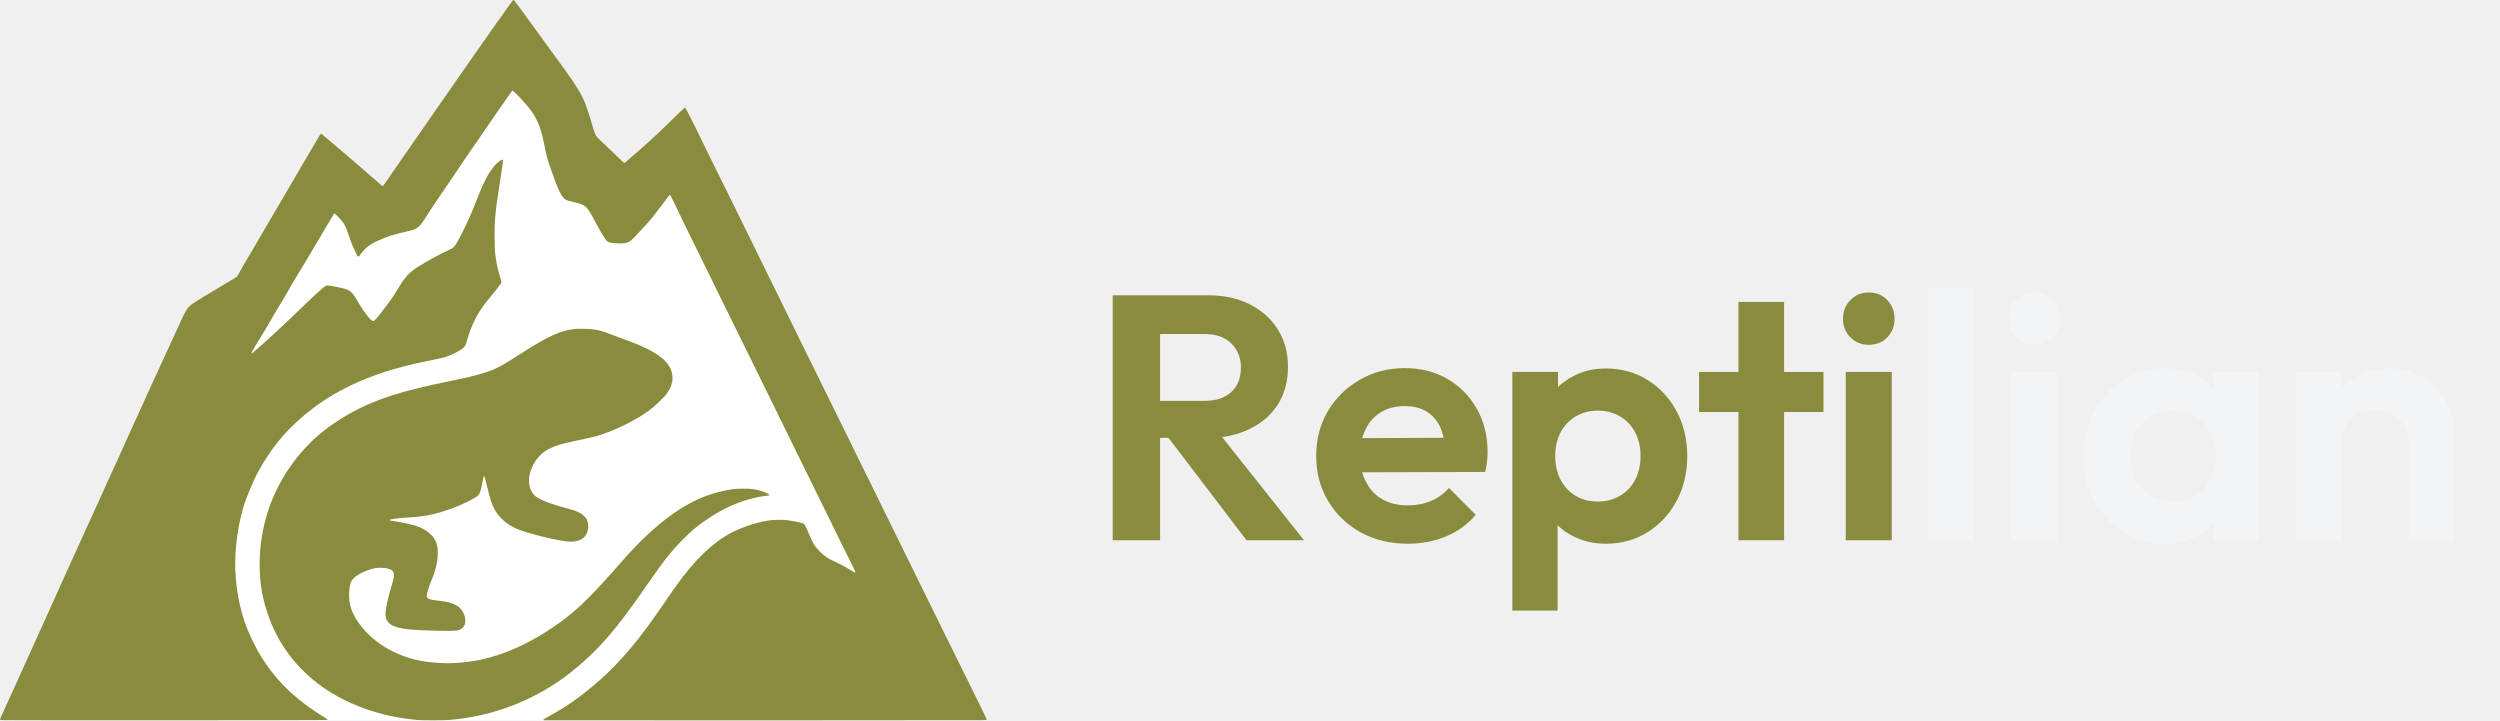
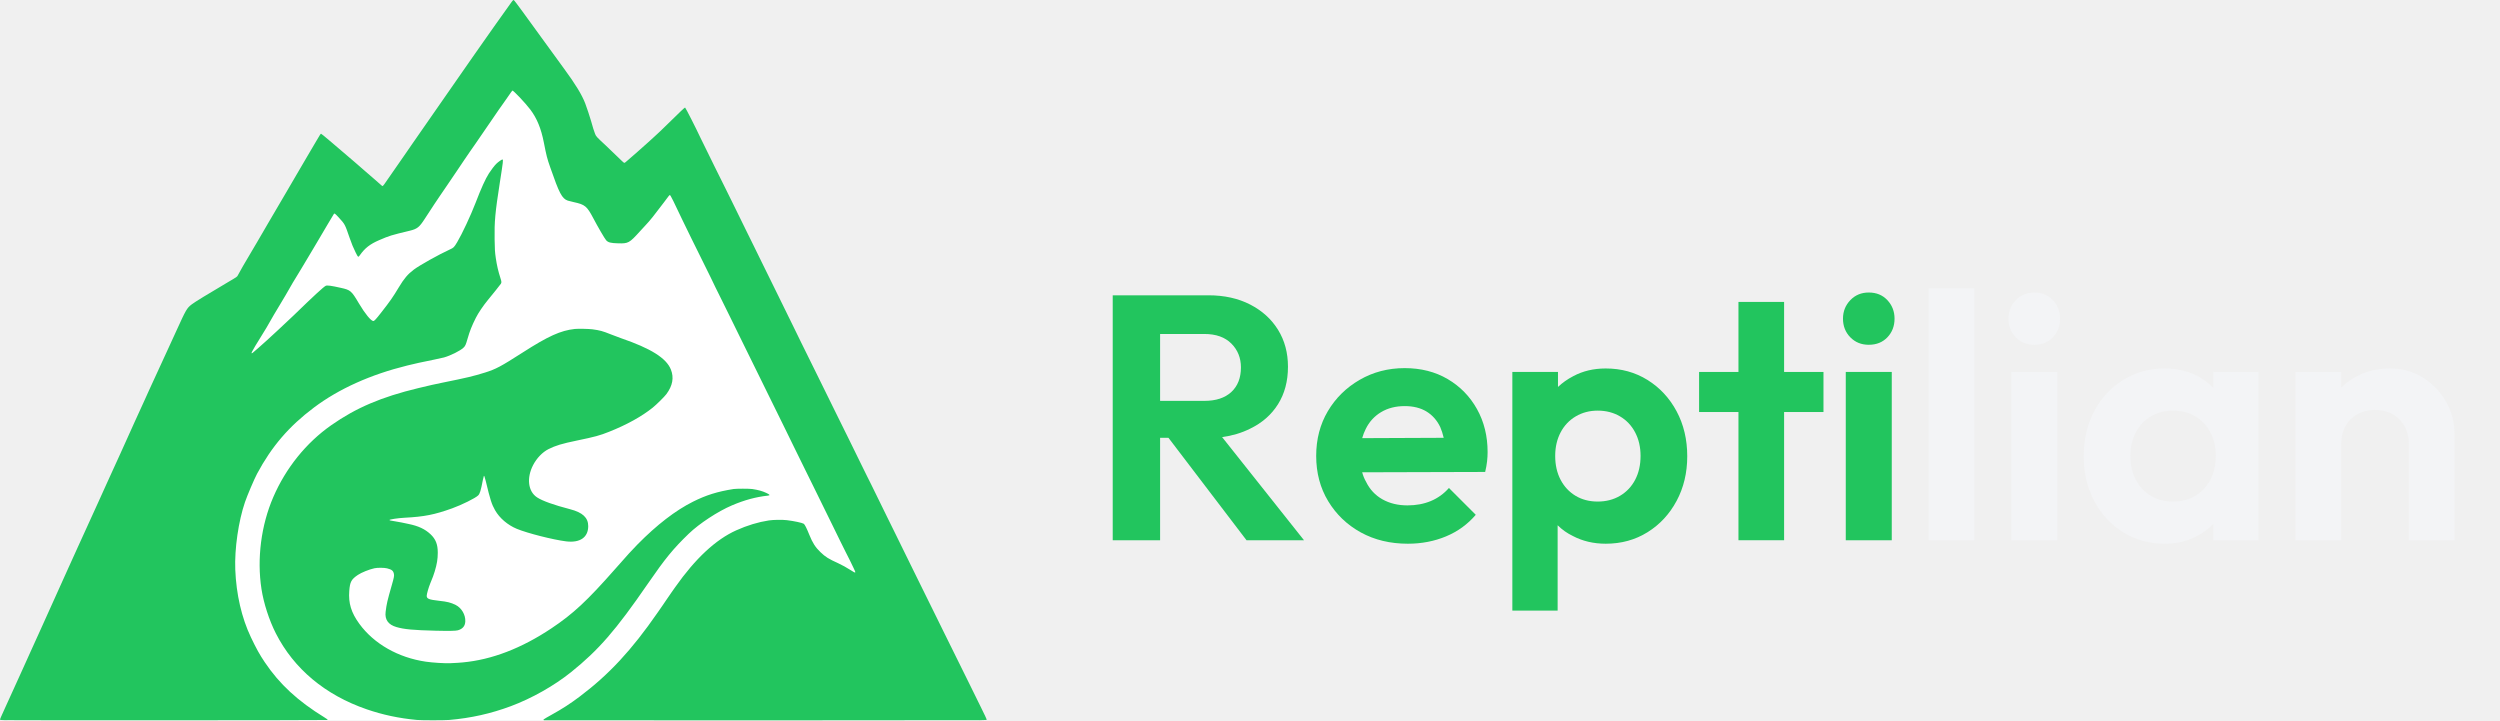
<svg xmlns="http://www.w3.org/2000/svg" viewBox="263 234 10116 2915">
  <g transform="translate(0 3776) scale(.1 -.1)">
    <path fill="#fff" d="M23389 35337 c-159 -221 -542 -758 -696 -977 -110 -157 -267 -379 -348 -495 -82 -115 -207 -294 -279 -397 -72 -103 -209 -299 -305 -435 -312 -444 -930 -1331 -1564 -2248 -350 -505 -557 -804 -796 -1145 -63 -91 -228 -329 -366 -530 -139 -201 -292 -421 -340 -490 -49 -69 -141 -201 -205 -295 -277 -407 -345 -495 -384 -495 -9 0 -56 37 -104 83 -48 46 -166 151 -262 232 -96 82 -283 244 -415 360 -132 116 -280 244 -330 285 -49 42 -153 129 -230 195 -78 66 -244 208 -370 315 -126 107 -277 237 -335 289 -58 51 -150 130 -205 175 -55 44 -128 104 -163 134 l-64 53 -157 -268 c-87 -147 -265 -450 -396 -673 -131 -223 -269 -457 -305 -520 -238 -410 -436 -747 -520 -890 -259 -439 -383 -649 -695 -1185 -186 -319 -394 -677 -463 -795 -68 -118 -177 -303 -242 -410 -228 -379 -458 -778 -530 -919 -49 -96 -100 -134 -495 -366 -789 -465 -1314 -787 -1434 -879 -114 -88 -174 -173 -276 -391 -29 -60 -74 -155 -100 -210 -26 -55 -113 -246 -195 -425 -81 -179 -191 -419 -245 -535 -53 -115 -230 -500 -393 -855 -298 -652 -385 -842 -462 -1005 -23 -49 -106 -234 -185 -410 -162 -361 -208 -462 -395 -865 -118 -255 -239 -522 -575 -1275 -56 -126 -184 -405 -283 -620 -99 -214 -225 -491 -280 -615 -55 -124 -196 -434 -312 -690 -117 -256 -257 -564 -312 -685 -236 -518 -465 -1021 -533 -1170 -111 -242 -267 -587 -365 -805 -91 -203 -123 -274 -388 -860 -147 -327 -307 -682 -737 -1635 -211 -468 -393 -869 -440 -970 -20 -44 -92 -204 -160 -355 -68 -151 -142 -315 -165 -365 -43 -93 -159 -348 -320 -705 -86 -192 -143 -316 -325 -715 -41 -88 -114 -249 -163 -357 l-90 -198 119 0 119 0 0 -30 0 -30 19660 0 19660 0 0 30 0 30 123 0 124 0 -319 641 c-175 353 -318 644 -318 646 0 5 -659 1340 -1096 2220 -156 314 -284 573 -284 576 0 2 -173 353 -384 778 -211 426 -395 799 -409 829 -26 57 -270 552 -639 1300 -119 240 -226 458 -238 485 -13 28 -164 336 -338 685 -333 673 -556 1127 -637 1300 -28 58 -108 219 -179 358 -70 140 -190 383 -266 540 -75 158 -274 564 -442 902 -168 338 -433 874 -588 1190 -155 316 -452 919 -660 1340 -207 421 -526 1067 -709 1436 -182 370 -331 675 -331 678 0 3 -98 203 -218 443 -120 241 -276 560 -347 708 -71 149 -239 491 -374 760 -136 270 -282 567 -325 660 -43 94 -190 393 -326 665 -136 272 -271 547 -301 610 -29 63 -159 327 -287 585 -129 259 -282 569 -339 690 -57 121 -193 396 -302 610 -109 215 -244 487 -301 605 -56 118 -211 433 -344 700 -133 267 -264 532 -290 590 -27 58 -165 340 -308 628 l-260 523 -136 -130 c-76 -71 -300 -289 -500 -484 -440 -432 -1066 -1005 -1587 -1452 -198 -170 -204 -175 -227 -175 -14 0 -110 88 -282 258 -144 141 -356 345 -471 452 -116 107 -264 249 -331 315 l-121 120 -41 105 c-40 106 -89 264 -157 510 -39 140 -180 566 -235 707 -134 348 -398 782 -848 1393 -238 324 -430 588 -949 1305 -468 648 -593 820 -748 1029 -66 90 -158 215 -205 279 -47 64 -87 116 -90 116 -3 0 -12 -10 -21 -22z" />
-     <path fill="#888c3c" d="M23337 35348 c-99 -135 -502 -701 -704 -988 -110 -157 -267 -379 -348 -495 -82 -115 -207 -294 -279 -397 -72 -103 -209 -299 -305 -435 -312 -444 -930 -1331 -1564 -2248 -350 -505 -557 -804 -796 -1145 -63 -91 -228 -329 -366 -530 -139 -201 -292 -421 -340 -490 -49 -69 -141 -201 -205 -295 -257 -378 -300 -435 -324 -435 -7 0 -51 35 -97 79 -46 43 -183 163 -304 266 -121 103 -256 220 -300 259 -200 178 -313 276 -410 357 -168 139 -870 740 -939 802 -31 29 -151 129 -329 276 -54 45 -102 81 -107 81 -16 0 -53 -59 -235 -370 -98 -168 -275 -469 -394 -670 -118 -201 -245 -417 -281 -480 -216 -372 -435 -746 -520 -890 -259 -439 -383 -649 -695 -1185 -186 -319 -394 -677 -463 -795 -68 -118 -177 -303 -242 -410 -230 -383 -461 -784 -530 -919 -37 -74 -15 -59 -435 -306 -796 -469 -1314 -787 -1434 -879 -201 -155 -228 -202 -631 -1086 -81 -179 -191 -419 -245 -535 -53 -115 -230 -500 -393 -855 -298 -652 -385 -842 -462 -1005 -23 -49 -106 -234 -185 -410 -162 -361 -208 -462 -395 -865 -118 -255 -239 -522 -575 -1275 -56 -126 -184 -405 -283 -620 -99 -214 -225 -491 -280 -615 -55 -124 -196 -434 -312 -690 -117 -256 -257 -564 -312 -685 -236 -518 -465 -1021 -533 -1170 -111 -242 -267 -587 -365 -805 -91 -203 -123 -274 -388 -860 -147 -327 -307 -682 -737 -1635 -211 -468 -393 -869 -440 -970 -20 -44 -92 -204 -160 -355 -68 -151 -142 -315 -165 -365 -43 -93 -159 -348 -320 -705 -86 -192 -136 -301 -330 -725 -212 -465 -252 -555 -248 -572 3 -17 20 -18 213 -23 441 -12 13024 -5 13035 6 16 16 -1 30 -117 102 -1086 667 -1822 1347 -2421 2238 -205 304 -341 550 -560 1009 -374 787 -592 1732 -632 2739 -33 838 129 1958 394 2732 93 271 375 933 488 1144 592 1106 1293 1922 2303 2680 1010 758 2288 1333 3775 1700 342 84 525 124 1100 241 162 32 336 71 385 85 266 75 652 267 785 391 78 72 97 114 174 383 84 294 170 510 332 832 97 194 302 496 488 721 180 216 503 621 525 657 29 49 27 83 -18 223 -92 285 -146 519 -190 822 -34 232 -41 342 -47 750 -12 715 22 1085 211 2295 135 864 142 924 109 937 -22 8 -175 -98 -254 -177 -72 -71 -204 -243 -295 -385 -140 -216 -315 -603 -540 -1190 -195 -508 -550 -1268 -744 -1591 -128 -213 -142 -228 -297 -298 -442 -202 -1224 -639 -1457 -814 -248 -187 -394 -359 -612 -722 -238 -397 -347 -554 -714 -1022 -206 -264 -275 -338 -314 -338 -94 0 -338 299 -582 710 -306 517 -339 545 -735 633 -390 88 -556 110 -610 82 -95 -49 -479 -403 -1290 -1190 -139 -135 -291 -278 -580 -545 -74 -69 -137 -127 -140 -130 -12 -12 -274 -253 -375 -345 -161 -147 -506 -451 -559 -492 -122 -95 -66 17 332 657 191 307 259 421 367 615 93 166 180 315 377 640 181 301 328 549 403 685 84 151 172 299 301 507 63 100 153 248 200 330 150 256 271 460 429 718 84 138 200 333 258 435 58 102 216 370 351 595 135 226 250 418 256 428 22 37 48 17 190 -136 261 -286 254 -272 445 -827 87 -251 152 -408 245 -595 102 -203 105 -206 171 -113 201 287 409 450 780 610 426 183 465 195 1244 383 294 71 383 141 595 469 280 432 566 864 614 930 29 39 160 231 291 426 131 195 311 461 400 590 89 129 227 334 306 455 80 121 183 272 229 335 47 63 146 205 220 315 150 221 284 416 645 940 133 193 270 393 305 445 35 52 107 153 159 224 53 71 157 220 231 330 74 110 143 205 152 210 33 20 527 -502 729 -770 266 -353 434 -763 545 -1329 106 -541 132 -645 258 -1005 367 -1058 477 -1266 711 -1348 33 -12 144 -40 247 -62 450 -98 528 -163 785 -650 186 -354 462 -827 519 -890 83 -92 184 -118 484 -126 415 -12 455 11 885 486 76 85 182 200 235 255 172 181 342 393 733 913 81 108 165 221 188 250 25 34 46 52 57 50 24 -5 177 -312 509 -1018 63 -135 226 -470 363 -745 136 -275 359 -725 495 -1000 239 -481 360 -728 476 -975 29 -63 141 -288 248 -500 107 -212 256 -513 331 -670 76 -157 245 -503 378 -770 404 -815 942 -1908 942 -1914 0 -3 85 -176 188 -383 103 -208 247 -499 319 -648 73 -148 255 -520 406 -825 150 -305 309 -629 352 -720 44 -91 161 -330 261 -531 100 -201 192 -388 204 -415 12 -27 161 -328 330 -669 169 -341 356 -721 415 -845 59 -124 216 -443 349 -710 133 -267 284 -575 335 -685 52 -110 146 -299 209 -420 63 -121 143 -278 177 -350 34 -71 97 -201 139 -288 116 -241 115 -242 -126 -89 -167 106 -330 196 -475 263 -416 190 -527 259 -735 458 -204 195 -316 370 -449 699 -111 276 -184 420 -227 449 -58 38 -394 110 -682 145 -178 22 -548 16 -725 -10 -431 -66 -877 -200 -1323 -401 -829 -372 -1653 -1139 -2468 -2296 -39 -55 -102 -145 -141 -200 -38 -55 -133 -192 -210 -305 -76 -113 -159 -234 -184 -270 -25 -36 -108 -155 -184 -265 -1049 -1514 -1958 -2494 -3145 -3389 -385 -290 -702 -495 -1155 -746 -325 -181 -350 -199 -292 -214 32 -8 17297 -5 17647 3 236 5 265 8 268 23 2 9 -108 241 -244 515 -135 274 -344 698 -464 943 -229 469 -605 1230 -1046 2116 -145 293 -264 534 -264 537 0 2 -173 353 -384 778 -211 426 -395 799 -409 829 -26 57 -270 552 -639 1300 -119 240 -226 458 -238 485 -13 28 -164 336 -338 685 -333 673 -556 1127 -637 1300 -28 58 -108 219 -179 358 -70 140 -190 383 -266 540 -75 158 -274 564 -442 902 -168 338 -433 874 -588 1190 -155 316 -452 919 -660 1340 -207 421 -526 1067 -709 1436 -182 370 -331 675 -331 678 0 3 -98 203 -218 443 -120 241 -276 560 -347 708 -71 149 -239 491 -374 760 -136 270 -282 567 -325 660 -43 94 -190 393 -326 665 -136 272 -271 547 -301 610 -29 63 -159 327 -287 585 -129 259 -282 569 -339 690 -57 121 -193 396 -302 610 -109 215 -244 487 -301 605 -56 118 -211 433 -344 700 -133 267 -264 532 -290 590 -162 351 -599 1210 -615 1210 -17 0 -223 -194 -681 -645 -311 -305 -377 -368 -610 -579 -96 -88 -195 -178 -220 -200 -171 -158 -778 -690 -898 -789 -19 -15 -43 -27 -54 -27 -14 0 -110 88 -282 258 -144 141 -356 345 -471 452 -384 357 -386 359 -432 480 -41 106 -90 263 -158 510 -39 140 -180 566 -235 707 -134 348 -398 782 -848 1393 -238 324 -430 588 -949 1305 -463 640 -596 823 -733 1009 -58 78 -160 217 -228 309 -84 114 -129 167 -142 167 -12 0 -39 -27 -73 -72z M25890 22109 c-575 -63 -1074 -288 -2115 -956 -882 -565 -1083 -672 -1516 -807 -494 -153 -709 -204 -1734 -412 -310 -63 -485 -102 -970 -219 -1490 -358 -2517 -796 -3525 -1503 -1013 -711 -1833 -1729 -2342 -2907 -492 -1137 -666 -2491 -478 -3717 90 -580 310 -1261 580 -1793 731 -1438 1998 -2497 3678 -3076 650 -224 1305 -363 2032 -431 183 -17 1113 -17 1310 0 877 76 1678 255 2490 557 846 315 1756 829 2440 1379 1116 897 1809 1696 3100 3571 703 1021 1031 1422 1658 2027 428 413 1183 908 1753 1150 511 217 963 339 1451 393 101 11 85 39 -62 108 -166 78 -324 122 -570 159 -118 18 -646 18 -760 0 -652 -104 -1105 -245 -1640 -513 -709 -355 -1464 -937 -2245 -1730 -233 -237 -374 -392 -900 -989 -1139 -1294 -1702 -1818 -2585 -2407 -1209 -807 -2410 -1268 -3585 -1377 -152 -14 -225 -19 -495 -31 -228 -11 -711 19 -1000 61 -1117 163 -2100 723 -2691 1534 -327 449 -445 833 -406 1330 28 367 83 468 349 647 146 98 452 221 668 269 119 27 399 25 510 -3 194 -49 253 -96 279 -224 17 -79 4 -145 -89 -469 -180 -630 -204 -732 -246 -1069 -39 -315 107 -519 440 -615 314 -91 680 -125 1581 -147 541 -13 814 -8 900 16 196 55 295 172 303 361 12 266 -151 545 -388 664 -197 98 -335 133 -675 170 -414 46 -502 82 -498 208 2 72 79 340 140 487 111 270 137 340 183 490 91 303 123 499 124 760 1 337 -84 552 -296 750 -225 209 -488 332 -889 414 -107 22 -234 49 -284 60 -49 11 -169 32 -265 47 -180 27 -220 37 -220 53 0 25 354 78 605 91 805 42 1215 123 1930 380 396 143 942 414 1052 522 71 70 106 184 192 627 17 85 35 159 40 164 15 15 36 -41 77 -210 183 -763 239 -936 376 -1178 181 -319 510 -600 881 -754 434 -179 1470 -442 1997 -507 560 -68 891 161 892 616 0 342 -226 554 -733 685 -662 172 -1123 337 -1340 481 -363 240 -428 786 -156 1307 147 282 378 521 621 644 282 142 542 221 1156 348 731 152 918 202 1300 355 712 283 1316 618 1760 974 152 122 476 442 554 547 254 343 313 666 183 995 -183 462 -805 853 -2022 1271 -104 36 -293 107 -420 158 -317 128 -431 159 -735 200 -137 19 -586 28 -710 14z" />
+     <path fill="#22c55e" d="M23337 35348 c-99 -135 -502 -701 -704 -988 -110 -157 -267 -379 -348 -495 -82 -115 -207 -294 -279 -397 -72 -103 -209 -299 -305 -435 -312 -444 -930 -1331 -1564 -2248 -350 -505 -557 -804 -796 -1145 -63 -91 -228 -329 -366 -530 -139 -201 -292 -421 -340 -490 -49 -69 -141 -201 -205 -295 -257 -378 -300 -435 -324 -435 -7 0 -51 35 -97 79 -46 43 -183 163 -304 266 -121 103 -256 220 -300 259 -200 178 -313 276 -410 357 -168 139 -870 740 -939 802 -31 29 -151 129 -329 276 -54 45 -102 81 -107 81 -16 0 -53 -59 -235 -370 -98 -168 -275 -469 -394 -670 -118 -201 -245 -417 -281 -480 -216 -372 -435 -746 -520 -890 -259 -439 -383 -649 -695 -1185 -186 -319 -394 -677 -463 -795 -68 -118 -177 -303 -242 -410 -230 -383 -461 -784 -530 -919 -37 -74 -15 -59 -435 -306 -796 -469 -1314 -787 -1434 -879 -201 -155 -228 -202 -631 -1086 -81 -179 -191 -419 -245 -535 -53 -115 -230 -500 -393 -855 -298 -652 -385 -842 -462 -1005 -23 -49 -106 -234 -185 -410 -162 -361 -208 -462 -395 -865 -118 -255 -239 -522 -575 -1275 -56 -126 -184 -405 -283 -620 -99 -214 -225 -491 -280 -615 -55 -124 -196 -434 -312 -690 -117 -256 -257 -564 -312 -685 -236 -518 -465 -1021 -533 -1170 -111 -242 -267 -587 -365 -805 -91 -203 -123 -274 -388 -860 -147 -327 -307 -682 -737 -1635 -211 -468 -393 -869 -440 -970 -20 -44 -92 -204 -160 -355 -68 -151 -142 -315 -165 -365 -43 -93 -159 -348 -320 -705 -86 -192 -136 -301 -330 -725 -212 -465 -252 -555 -248 -572 3 -17 20 -18 213 -23 441 -12 13024 -5 13035 6 16 16 -1 30 -117 102 -1086 667 -1822 1347 -2421 2238 -205 304 -341 550 -560 1009 -374 787 -592 1732 -632 2739 -33 838 129 1958 394 2732 93 271 375 933 488 1144 592 1106 1293 1922 2303 2680 1010 758 2288 1333 3775 1700 342 84 525 124 1100 241 162 32 336 71 385 85 266 75 652 267 785 391 78 72 97 114 174 383 84 294 170 510 332 832 97 194 302 496 488 721 180 216 503 621 525 657 29 49 27 83 -18 223 -92 285 -146 519 -190 822 -34 232 -41 342 -47 750 -12 715 22 1085 211 2295 135 864 142 924 109 937 -22 8 -175 -98 -254 -177 -72 -71 -204 -243 -295 -385 -140 -216 -315 -603 -540 -1190 -195 -508 -550 -1268 -744 -1591 -128 -213 -142 -228 -297 -298 -442 -202 -1224 -639 -1457 -814 -248 -187 -394 -359 -612 -722 -238 -397 -347 -554 -714 -1022 -206 -264 -275 -338 -314 -338 -94 0 -338 299 -582 710 -306 517 -339 545 -735 633 -390 88 -556 110 -610 82 -95 -49 -479 -403 -1290 -1190 -139 -135 -291 -278 -580 -545 -74 -69 -137 -127 -140 -130 -12 -12 -274 -253 -375 -345 -161 -147 -506 -451 -559 -492 -122 -95 -66 17 332 657 191 307 259 421 367 615 93 166 180 315 377 640 181 301 328 549 403 685 84 151 172 299 301 507 63 100 153 248 200 330 150 256 271 460 429 718 84 138 200 333 258 435 58 102 216 370 351 595 135 226 250 418 256 428 22 37 48 17 190 -136 261 -286 254 -272 445 -827 87 -251 152 -408 245 -595 102 -203 105 -206 171 -113 201 287 409 450 780 610 426 183 465 195 1244 383 294 71 383 141 595 469 280 432 566 864 614 930 29 39 160 231 291 426 131 195 311 461 400 590 89 129 227 334 306 455 80 121 183 272 229 335 47 63 146 205 220 315 150 221 284 416 645 940 133 193 270 393 305 445 35 52 107 153 159 224 53 71 157 220 231 330 74 110 143 205 152 210 33 20 527 -502 729 -770 266 -353 434 -763 545 -1329 106 -541 132 -645 258 -1005 367 -1058 477 -1266 711 -1348 33 -12 144 -40 247 -62 450 -98 528 -163 785 -650 186 -354 462 -827 519 -890 83 -92 184 -118 484 -126 415 -12 455 11 885 486 76 85 182 200 235 255 172 181 342 393 733 913 81 108 165 221 188 250 25 34 46 52 57 50 24 -5 177 -312 509 -1018 63 -135 226 -470 363 -745 136 -275 359 -725 495 -1000 239 -481 360 -728 476 -975 29 -63 141 -288 248 -500 107 -212 256 -513 331 -670 76 -157 245 -503 378 -770 404 -815 942 -1908 942 -1914 0 -3 85 -176 188 -383 103 -208 247 -499 319 -648 73 -148 255 -520 406 -825 150 -305 309 -629 352 -720 44 -91 161 -330 261 -531 100 -201 192 -388 204 -415 12 -27 161 -328 330 -669 169 -341 356 -721 415 -845 59 -124 216 -443 349 -710 133 -267 284 -575 335 -685 52 -110 146 -299 209 -420 63 -121 143 -278 177 -350 34 -71 97 -201 139 -288 116 -241 115 -242 -126 -89 -167 106 -330 196 -475 263 -416 190 -527 259 -735 458 -204 195 -316 370 -449 699 -111 276 -184 420 -227 449 -58 38 -394 110 -682 145 -178 22 -548 16 -725 -10 -431 -66 -877 -200 -1323 -401 -829 -372 -1653 -1139 -2468 -2296 -39 -55 -102 -145 -141 -200 -38 -55 -133 -192 -210 -305 -76 -113 -159 -234 -184 -270 -25 -36 -108 -155 -184 -265 -1049 -1514 -1958 -2494 -3145 -3389 -385 -290 -702 -495 -1155 -746 -325 -181 -350 -199 -292 -214 32 -8 17297 -5 17647 3 236 5 265 8 268 23 2 9 -108 241 -244 515 -135 274 -344 698 -464 943 -229 469 -605 1230 -1046 2116 -145 293 -264 534 -264 537 0 2 -173 353 -384 778 -211 426 -395 799 -409 829 -26 57 -270 552 -639 1300 -119 240 -226 458 -238 485 -13 28 -164 336 -338 685 -333 673 -556 1127 -637 1300 -28 58 -108 219 -179 358 -70 140 -190 383 -266 540 -75 158 -274 564 -442 902 -168 338 -433 874 -588 1190 -155 316 -452 919 -660 1340 -207 421 -526 1067 -709 1436 -182 370 -331 675 -331 678 0 3 -98 203 -218 443 -120 241 -276 560 -347 708 -71 149 -239 491 -374 760 -136 270 -282 567 -325 660 -43 94 -190 393 -326 665 -136 272 -271 547 -301 610 -29 63 -159 327 -287 585 -129 259 -282 569 -339 690 -57 121 -193 396 -302 610 -109 215 -244 487 -301 605 -56 118 -211 433 -344 700 -133 267 -264 532 -290 590 -162 351 -599 1210 -615 1210 -17 0 -223 -194 -681 -645 -311 -305 -377 -368 -610 -579 -96 -88 -195 -178 -220 -200 -171 -158 -778 -690 -898 -789 -19 -15 -43 -27 -54 -27 -14 0 -110 88 -282 258 -144 141 -356 345 -471 452 -384 357 -386 359 -432 480 -41 106 -90 263 -158 510 -39 140 -180 566 -235 707 -134 348 -398 782 -848 1393 -238 324 -430 588 -949 1305 -463 640 -596 823 -733 1009 -58 78 -160 217 -228 309 -84 114 -129 167 -142 167 -12 0 -39 -27 -73 -72z M25890 22109 c-575 -63 -1074 -288 -2115 -956 -882 -565 -1083 -672 -1516 -807 -494 -153 -709 -204 -1734 -412 -310 -63 -485 -102 -970 -219 -1490 -358 -2517 -796 -3525 -1503 -1013 -711 -1833 -1729 -2342 -2907 -492 -1137 -666 -2491 -478 -3717 90 -580 310 -1261 580 -1793 731 -1438 1998 -2497 3678 -3076 650 -224 1305 -363 2032 -431 183 -17 1113 -17 1310 0 877 76 1678 255 2490 557 846 315 1756 829 2440 1379 1116 897 1809 1696 3100 3571 703 1021 1031 1422 1658 2027 428 413 1183 908 1753 1150 511 217 963 339 1451 393 101 11 85 39 -62 108 -166 78 -324 122 -570 159 -118 18 -646 18 -760 0 -652 -104 -1105 -245 -1640 -513 -709 -355 -1464 -937 -2245 -1730 -233 -237 -374 -392 -900 -989 -1139 -1294 -1702 -1818 -2585 -2407 -1209 -807 -2410 -1268 -3585 -1377 -152 -14 -225 -19 -495 -31 -228 -11 -711 19 -1000 61 -1117 163 -2100 723 -2691 1534 -327 449 -445 833 -406 1330 28 367 83 468 349 647 146 98 452 221 668 269 119 27 399 25 510 -3 194 -49 253 -96 279 -224 17 -79 4 -145 -89 -469 -180 -630 -204 -732 -246 -1069 -39 -315 107 -519 440 -615 314 -91 680 -125 1581 -147 541 -13 814 -8 900 16 196 55 295 172 303 361 12 266 -151 545 -388 664 -197 98 -335 133 -675 170 -414 46 -502 82 -498 208 2 72 79 340 140 487 111 270 137 340 183 490 91 303 123 499 124 760 1 337 -84 552 -296 750 -225 209 -488 332 -889 414 -107 22 -234 49 -284 60 -49 11 -169 32 -265 47 -180 27 -220 37 -220 53 0 25 354 78 605 91 805 42 1215 123 1930 380 396 143 942 414 1052 522 71 70 106 184 192 627 17 85 35 159 40 164 15 15 36 -41 77 -210 183 -763 239 -936 376 -1178 181 -319 510 -600 881 -754 434 -179 1470 -442 1997 -507 560 -68 891 161 892 616 0 342 -226 554 -733 685 -662 172 -1123 337 -1340 481 -363 240 -428 786 -156 1307 147 282 378 521 621 644 282 142 542 221 1156 348 731 152 918 202 1300 355 712 283 1316 618 1760 974 152 122 476 442 554 547 254 343 313 666 183 995 -183 462 -805 853 -2022 1271 -104 36 -293 107 -420 158 -317 128 -431 159 -735 200 -137 19 -586 28 -710 14z" />
  </g>
  <g transform="translate(4664 2420) scale(1.4098 -1.4098)">
-     <g fill="#888c3c">
+     <g fill="#22c55e">
      <path transform="translate(0 0)" d="M72 0V703H347Q415 703 466.5 676.5Q518 650 546.5 604.0Q575 558 575 498Q575 436 546.5 390.5Q518 345 466 320Q430 302 386 296L621 0H456L232 294H208V0ZM208 592V400H335Q385 400 412.5 425.5Q440 451 440 496Q440 537 412.5 564.5Q385 592 335 592Z" />
      <path transform="translate(630 0)" d="M289 -10Q213 -10 154.0 22.5Q95 55 60.5 112.0Q26 169 26 242Q26 314 59.5 370.5Q93 427 151.0 460.5Q209 494 280 494Q350 494 403.5 462.5Q457 431 487.5 376.5Q518 322 518 253Q518 240 516.5 226.5Q515 213 511 196L158 195Q162 180 169 168Q185 135 216.0 117.5Q247 100 288 100Q325 100 355.0 112.5Q385 125 407 150L484 73Q449 32 398.5 11.0Q348 -10 289 -10ZM158 293 392 294Q388 311 382 325Q368 354 342.5 369.5Q317 385 280 385Q241 385 212.0 367.5Q183 350 168 319Q162 307 158 293Z" />
      <path transform="translate(1161 0)" d="M326 -10Q274 -10 232 12Q207 24 188 43V-202H58V483H189V440Q208 458 233 471Q274 493 326 493Q393 493 446.0 460.0Q499 427 529.5 370.0Q560 313 560 241Q560 170 529.5 113.0Q499 56 446.0 23.0Q393 -10 326 -10ZM303 111Q339 111 367.0 127.5Q395 144 410.5 173.5Q426 203 426 242Q426 280 410.5 309.5Q395 339 367.0 355.5Q339 372 303 372Q268 372 240.0 355.5Q212 339 196.5 309.5Q181 280 181 242Q181 203 196.5 173.5Q212 144 239.5 127.5Q267 111 303 111Z" />
      <path transform="translate(1739 0)" d="M129 0V368H16V483H129V684H260V483H373V368H260V0Z" />
      <path transform="translate(2118 0)" d="M58 0V483H190V0ZM124 561Q92 561 71.0 582.5Q50 604 50 636Q50 667 71.0 689.0Q92 711 124 711Q157 711 177.5 689.0Q198 667 198 636Q198 604 177.5 582.5Q157 561 124 561Z" />
    </g>
    <g fill="#f3f4f6">
      <path transform="translate(2356 0)" d="M58 0V723H189V0Z" />
      <path transform="translate(2593 0)" d="M58 0V483H190V0ZM124 561Q92 561 71.0 582.5Q50 604 50 636Q50 667 71.0 689.0Q92 711 124 711Q157 711 177.5 689.0Q198 667 198 636Q198 604 177.5 582.5Q157 561 124 561Z" />
      <path transform="translate(2831 0)" d="M260 -10Q194 -10 141.0 23.0Q88 56 58.0 113.0Q28 170 28 241Q28 313 58.0 370.0Q88 427 141.0 460.0Q194 493 260 493Q312 493 353 472Q380 458 400 437V483H530V0H400V47Q380 26 353 12Q312 -10 260 -10ZM284 111Q339 111 373.0 147.5Q407 184 407 242Q407 280 391.5 309.5Q376 339 348.5 355.5Q321 372 284 372Q248 372 220.5 355.5Q193 339 177.5 309.5Q162 280 162 242Q162 203 177.5 173.5Q193 144 220.5 127.5Q248 111 284 111Z" />
      <path transform="translate(3409 0)" d="M383 0V277Q383 320 356.0 347.0Q329 374 286 374Q258 374 236.0 362.0Q214 350 201.5 328.0Q189 306 189 277V0H58V483H189V438Q207 456 231 469Q274 493 329 493Q382 493 424.0 466.5Q466 440 490.0 397.5Q514 355 514 306V0Z" />
    </g>
  </g>
</svg>
